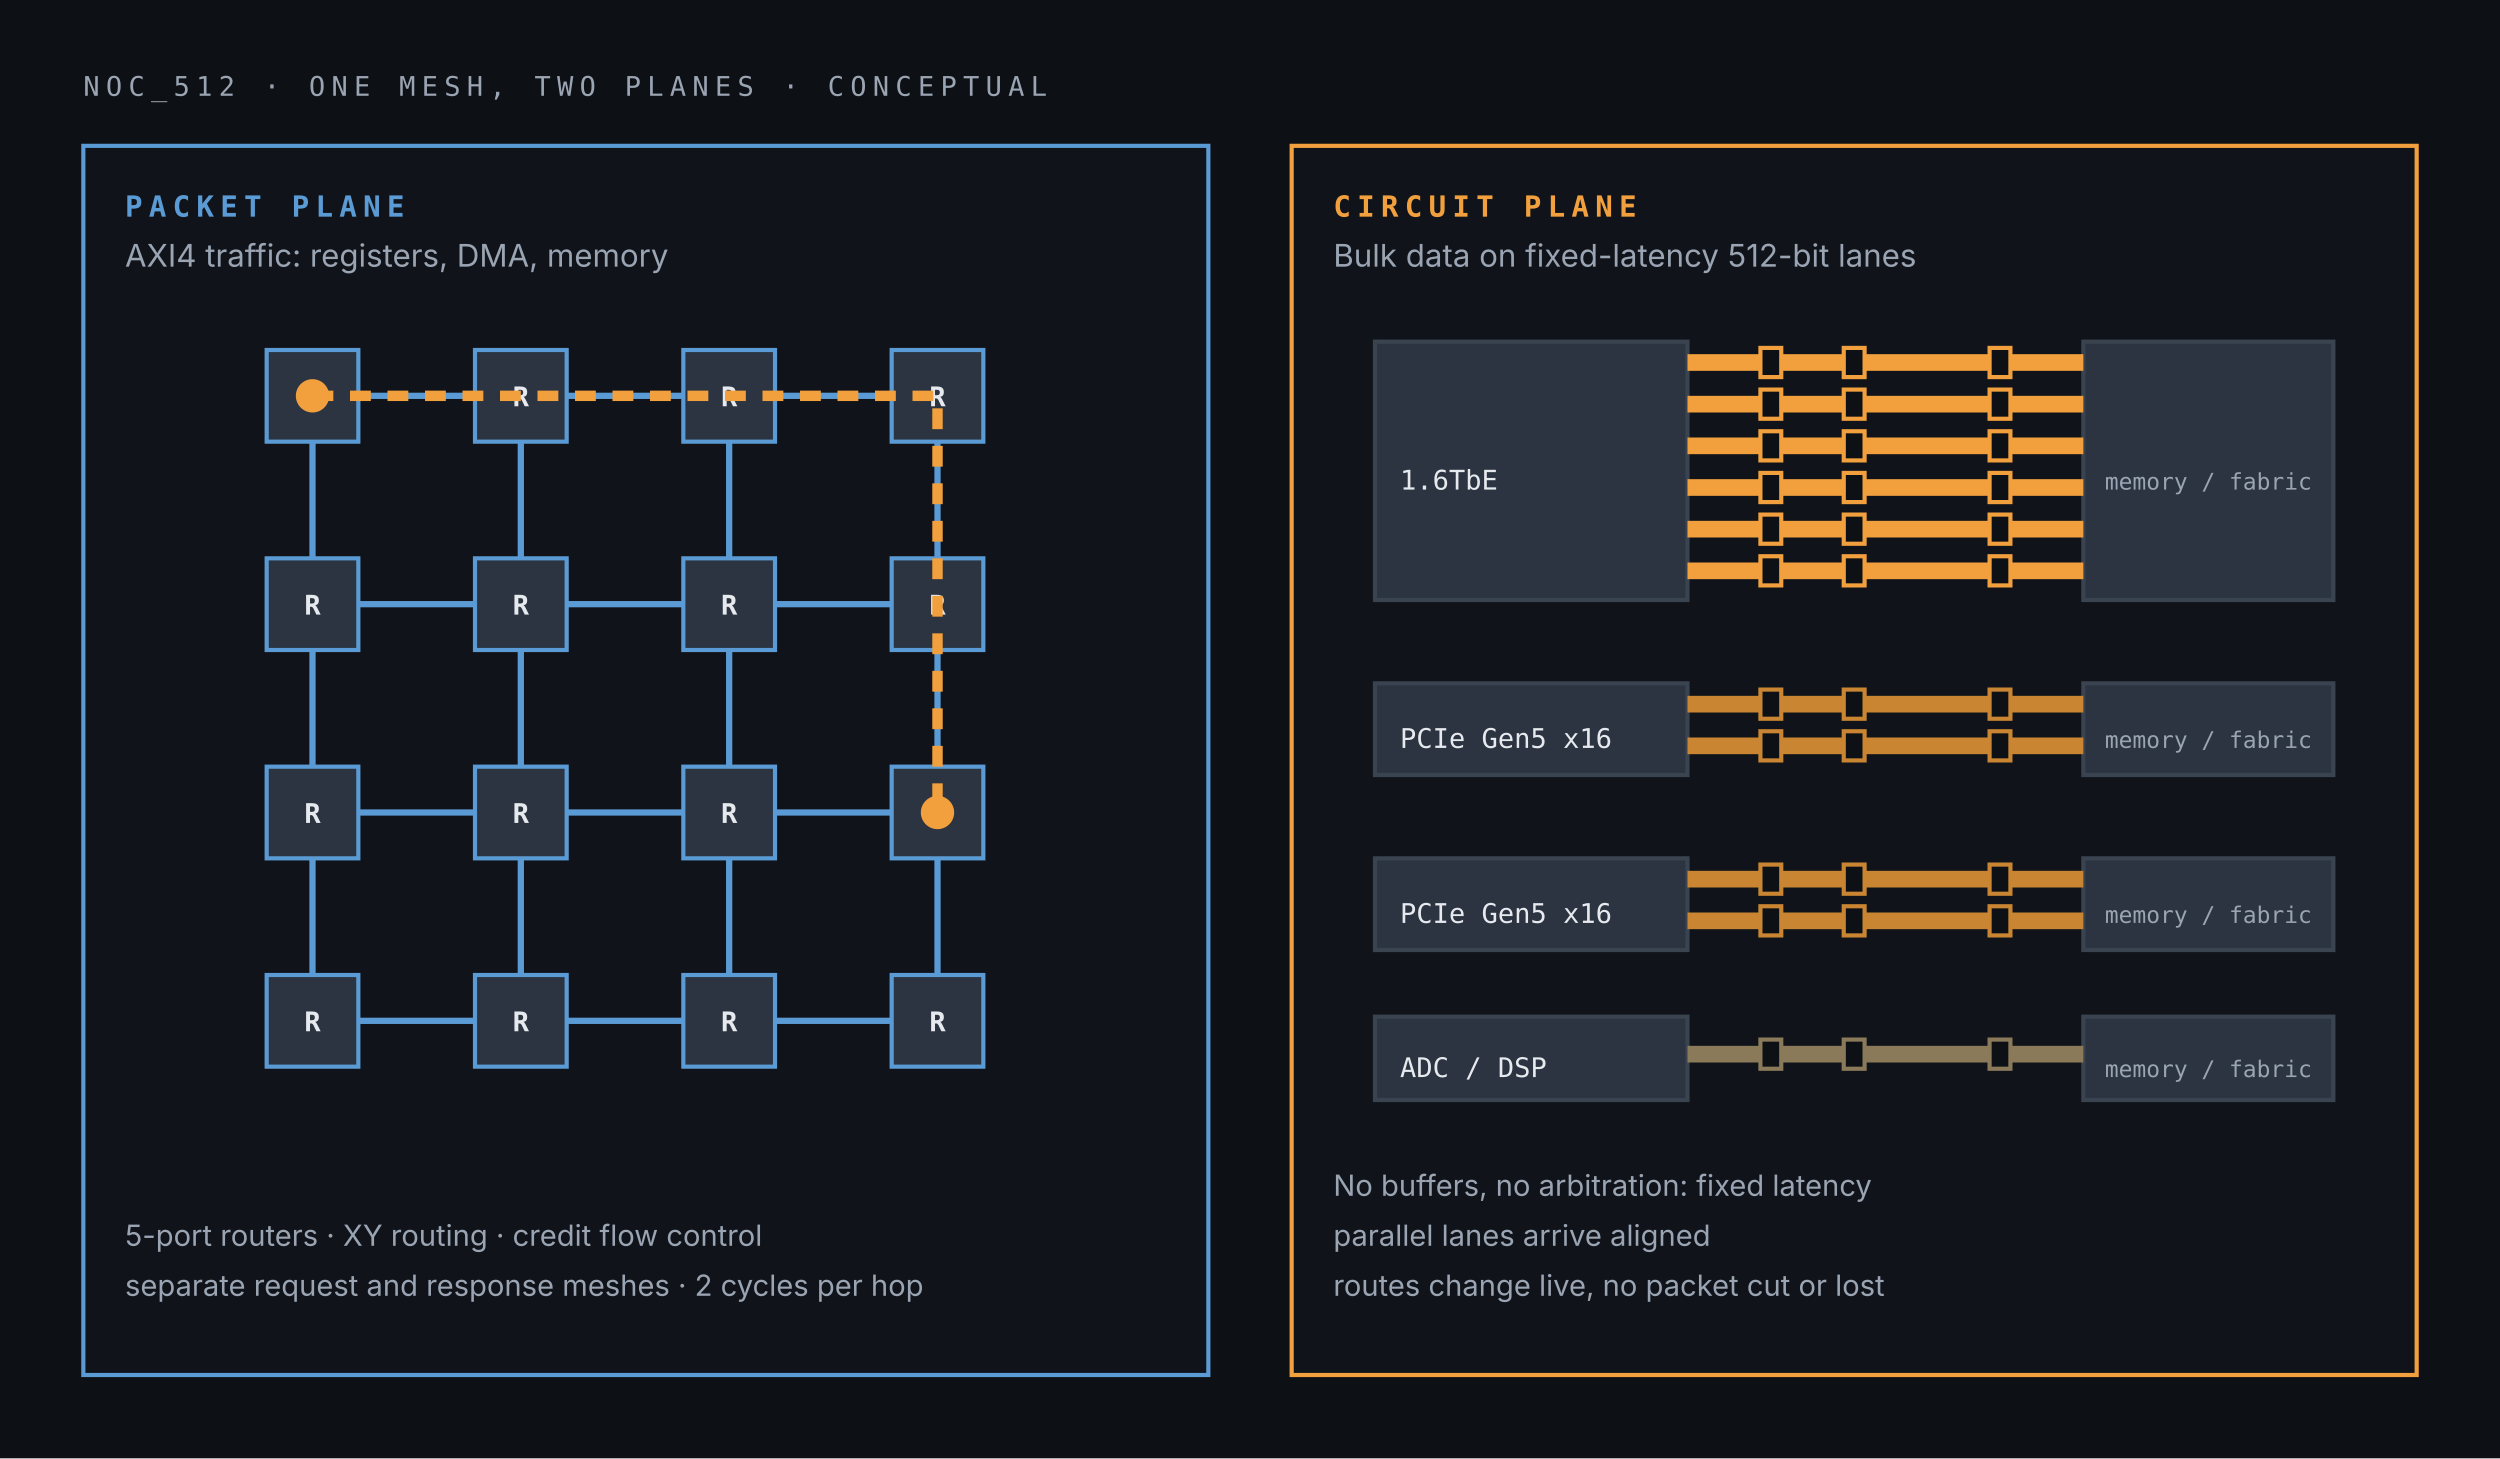
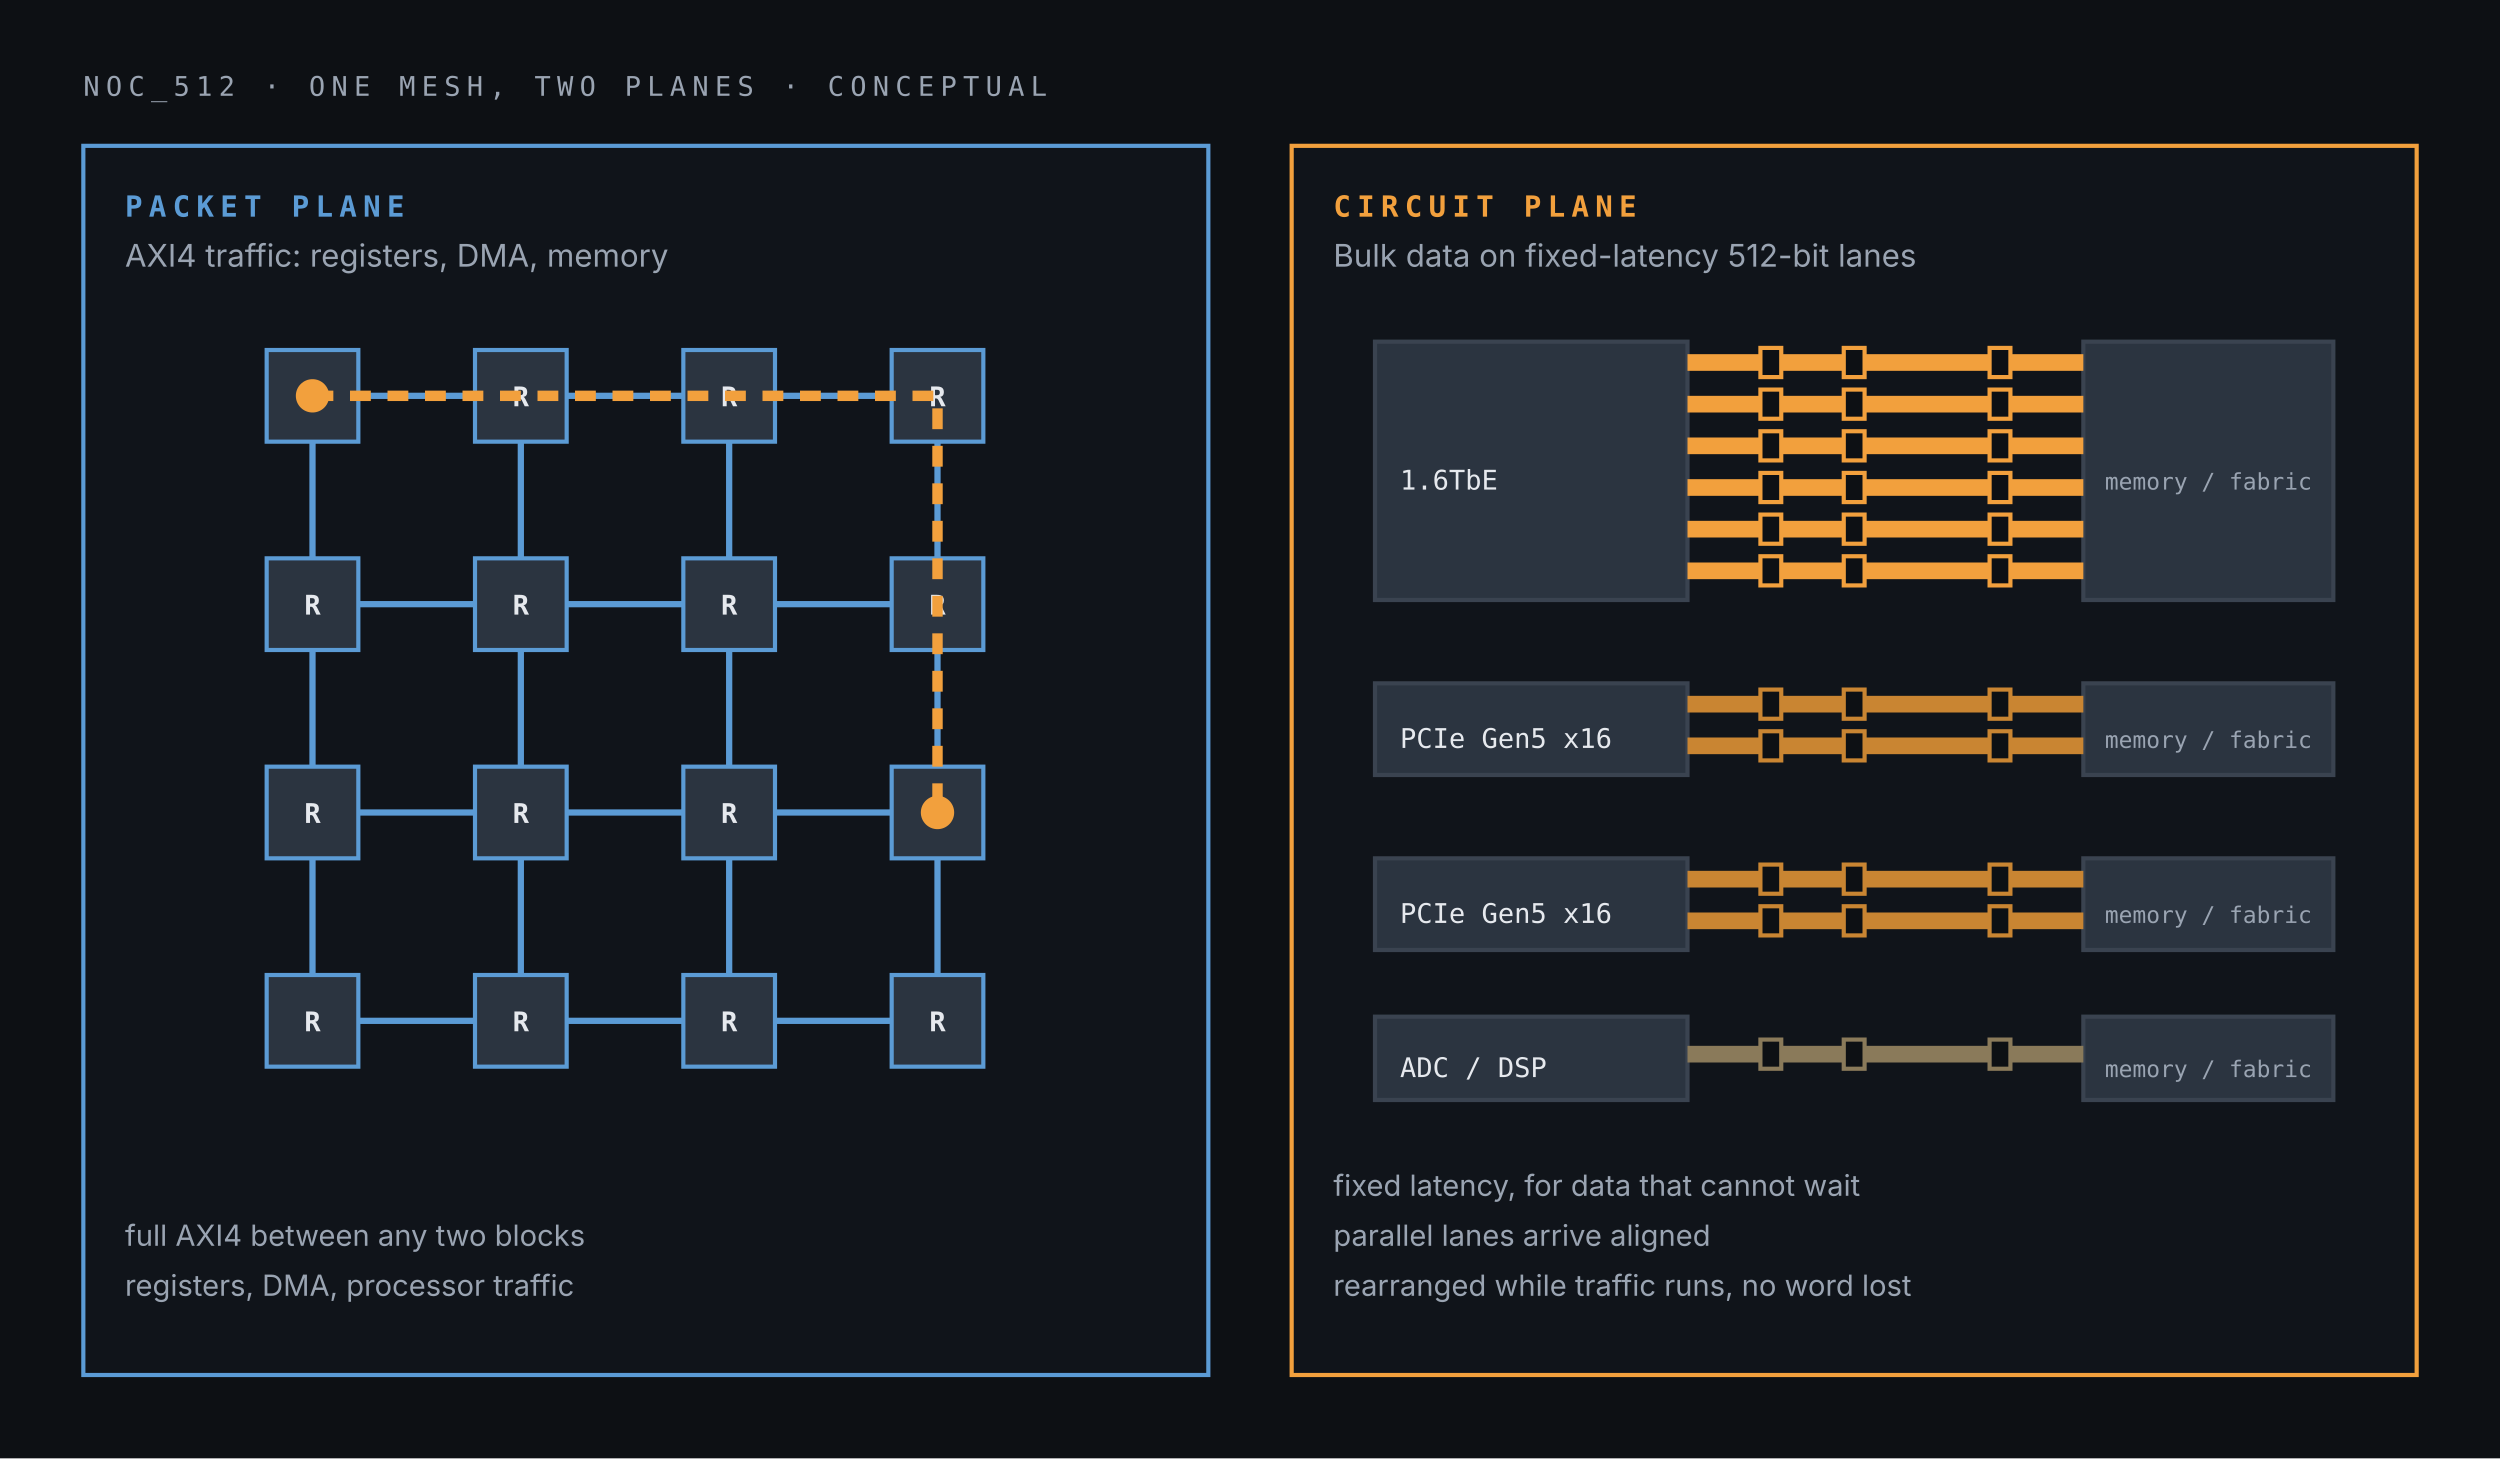
<svg xmlns="http://www.w3.org/2000/svg" viewBox="0 0 1200 700" width="1200" height="700" role="img">
  <rect width="1200" height="700" fill="#0d1014" />
  <text x="40" y="46" font-family="DejaVu Sans Mono, ui-monospace, Menlo, monospace" font-size="13" fill="#9aa4b2" text-anchor="start" font-weight="400" letter-spacing="3">NOC_512 · ONE MESH, TWO PLANES · CONCEPTUAL</text>
  <rect x="40" y="70" width="540" height="590" fill="#10141a" stroke="#5b9bd5" stroke-width="2" />
  <text x="60" y="104" font-family="DejaVu Sans Mono, ui-monospace, Menlo, monospace" font-size="14" fill="#5b9bd5" text-anchor="start" font-weight="700" letter-spacing="3">PACKET PLANE</text>
  <text x="60" y="128" font-family="Inter, system-ui, -apple-system, Segoe UI, Roboto, sans-serif" font-size="15" fill="#9aa4b2" text-anchor="start" font-weight="400" letter-spacing="0">AXI4 traffic: registers, DMA, memory</text>
  <line x1="150" y1="190" x2="450" y2="190" stroke="#5b9bd5" stroke-width="3" />
  <line x1="150" y1="190" x2="150" y2="490" stroke="#5b9bd5" stroke-width="3" />
  <line x1="150" y1="290" x2="450" y2="290" stroke="#5b9bd5" stroke-width="3" />
  <line x1="250" y1="190" x2="250" y2="490" stroke="#5b9bd5" stroke-width="3" />
  <line x1="150" y1="390" x2="450" y2="390" stroke="#5b9bd5" stroke-width="3" />
  <line x1="350" y1="190" x2="350" y2="490" stroke="#5b9bd5" stroke-width="3" />
  <line x1="150" y1="490" x2="450" y2="490" stroke="#5b9bd5" stroke-width="3" />
  <line x1="450" y1="190" x2="450" y2="490" stroke="#5b9bd5" stroke-width="3" />
  <rect x="128" y="168" width="44" height="44" fill="#2b3440" stroke="#5b9bd5" stroke-width="2" />
  <text x="150" y="195" font-family="DejaVu Sans Mono, ui-monospace, Menlo, monospace" font-size="13" fill="#e6e9ee" text-anchor="middle" font-weight="700" letter-spacing="0">R</text>
  <rect x="128" y="268" width="44" height="44" fill="#2b3440" stroke="#5b9bd5" stroke-width="2" />
  <text x="150" y="295" font-family="DejaVu Sans Mono, ui-monospace, Menlo, monospace" font-size="13" fill="#e6e9ee" text-anchor="middle" font-weight="700" letter-spacing="0">R</text>
  <rect x="128" y="368" width="44" height="44" fill="#2b3440" stroke="#5b9bd5" stroke-width="2" />
  <text x="150" y="395" font-family="DejaVu Sans Mono, ui-monospace, Menlo, monospace" font-size="13" fill="#e6e9ee" text-anchor="middle" font-weight="700" letter-spacing="0">R</text>
  <rect x="128" y="468" width="44" height="44" fill="#2b3440" stroke="#5b9bd5" stroke-width="2" />
  <text x="150" y="495" font-family="DejaVu Sans Mono, ui-monospace, Menlo, monospace" font-size="13" fill="#e6e9ee" text-anchor="middle" font-weight="700" letter-spacing="0">R</text>
  <rect x="228" y="168" width="44" height="44" fill="#2b3440" stroke="#5b9bd5" stroke-width="2" />
  <text x="250" y="195" font-family="DejaVu Sans Mono, ui-monospace, Menlo, monospace" font-size="13" fill="#e6e9ee" text-anchor="middle" font-weight="700" letter-spacing="0">R</text>
  <rect x="228" y="268" width="44" height="44" fill="#2b3440" stroke="#5b9bd5" stroke-width="2" />
  <text x="250" y="295" font-family="DejaVu Sans Mono, ui-monospace, Menlo, monospace" font-size="13" fill="#e6e9ee" text-anchor="middle" font-weight="700" letter-spacing="0">R</text>
  <rect x="228" y="368" width="44" height="44" fill="#2b3440" stroke="#5b9bd5" stroke-width="2" />
  <text x="250" y="395" font-family="DejaVu Sans Mono, ui-monospace, Menlo, monospace" font-size="13" fill="#e6e9ee" text-anchor="middle" font-weight="700" letter-spacing="0">R</text>
  <rect x="228" y="468" width="44" height="44" fill="#2b3440" stroke="#5b9bd5" stroke-width="2" />
  <text x="250" y="495" font-family="DejaVu Sans Mono, ui-monospace, Menlo, monospace" font-size="13" fill="#e6e9ee" text-anchor="middle" font-weight="700" letter-spacing="0">R</text>
  <rect x="328" y="168" width="44" height="44" fill="#2b3440" stroke="#5b9bd5" stroke-width="2" />
  <text x="350" y="195" font-family="DejaVu Sans Mono, ui-monospace, Menlo, monospace" font-size="13" fill="#e6e9ee" text-anchor="middle" font-weight="700" letter-spacing="0">R</text>
  <rect x="328" y="268" width="44" height="44" fill="#2b3440" stroke="#5b9bd5" stroke-width="2" />
  <text x="350" y="295" font-family="DejaVu Sans Mono, ui-monospace, Menlo, monospace" font-size="13" fill="#e6e9ee" text-anchor="middle" font-weight="700" letter-spacing="0">R</text>
  <rect x="328" y="368" width="44" height="44" fill="#2b3440" stroke="#5b9bd5" stroke-width="2" />
  <text x="350" y="395" font-family="DejaVu Sans Mono, ui-monospace, Menlo, monospace" font-size="13" fill="#e6e9ee" text-anchor="middle" font-weight="700" letter-spacing="0">R</text>
  <rect x="328" y="468" width="44" height="44" fill="#2b3440" stroke="#5b9bd5" stroke-width="2" />
  <text x="350" y="495" font-family="DejaVu Sans Mono, ui-monospace, Menlo, monospace" font-size="13" fill="#e6e9ee" text-anchor="middle" font-weight="700" letter-spacing="0">R</text>
  <rect x="428" y="168" width="44" height="44" fill="#2b3440" stroke="#5b9bd5" stroke-width="2" />
  <text x="450" y="195" font-family="DejaVu Sans Mono, ui-monospace, Menlo, monospace" font-size="13" fill="#e6e9ee" text-anchor="middle" font-weight="700" letter-spacing="0">R</text>
  <rect x="428" y="268" width="44" height="44" fill="#2b3440" stroke="#5b9bd5" stroke-width="2" />
  <text x="450" y="295" font-family="DejaVu Sans Mono, ui-monospace, Menlo, monospace" font-size="13" fill="#e6e9ee" text-anchor="middle" font-weight="700" letter-spacing="0">R</text>
  <rect x="428" y="368" width="44" height="44" fill="#2b3440" stroke="#5b9bd5" stroke-width="2" />
  <text x="450" y="395" font-family="DejaVu Sans Mono, ui-monospace, Menlo, monospace" font-size="13" fill="#e6e9ee" text-anchor="middle" font-weight="700" letter-spacing="0">R</text>
  <rect x="428" y="468" width="44" height="44" fill="#2b3440" stroke="#5b9bd5" stroke-width="2" />
  <text x="450" y="495" font-family="DejaVu Sans Mono, ui-monospace, Menlo, monospace" font-size="13" fill="#e6e9ee" text-anchor="middle" font-weight="700" letter-spacing="0">R</text>
  <path d="M150 190 H450 V390" fill="none" stroke="#f2a03d" stroke-width="5" stroke-dasharray="10 8" />
  <circle cx="150" cy="190" r="8" fill="#f2a03d" />
  <circle cx="450" cy="390" r="8" fill="#f2a03d" />
-   <text x="60" y="598" font-family="Inter, system-ui, -apple-system, Segoe UI, Roboto, sans-serif" font-size="14" fill="#9aa4b2" text-anchor="start" font-weight="400" letter-spacing="0">5-port routers · XY routing · credit flow control</text>
-   <text x="60" y="622" font-family="Inter, system-ui, -apple-system, Segoe UI, Roboto, sans-serif" font-size="14" fill="#9aa4b2" text-anchor="start" font-weight="400" letter-spacing="0">separate request and response meshes · 2 cycles per hop</text>
+   <text x="60" y="598" font-family="Inter, system-ui, -apple-system, Segoe UI, Roboto, sans-serif" font-size="14" fill="#9aa4b2" text-anchor="start" font-weight="400" letter-spacing="0">full AXI4 between any two blocks</text>
+   <text x="60" y="622" font-family="Inter, system-ui, -apple-system, Segoe UI, Roboto, sans-serif" font-size="14" fill="#9aa4b2" text-anchor="start" font-weight="400" letter-spacing="0">registers, DMA, processor traffic</text>
  <rect x="620" y="70" width="540" height="590" fill="#10141a" stroke="#f2a03d" stroke-width="2" />
  <text x="640" y="104" font-family="DejaVu Sans Mono, ui-monospace, Menlo, monospace" font-size="14" fill="#f2a03d" text-anchor="start" font-weight="700" letter-spacing="3">CIRCUIT PLANE</text>
  <text x="640" y="128" font-family="Inter, system-ui, -apple-system, Segoe UI, Roboto, sans-serif" font-size="15" fill="#9aa4b2" text-anchor="start" font-weight="400" letter-spacing="0">Bulk data on fixed-latency 512-bit lanes</text>
  <rect x="660" y="164.0" width="150" height="124" fill="#2b3440" stroke="#3a4350" stroke-width="2" />
  <text x="672" y="235" font-family="DejaVu Sans Mono, ui-monospace, Menlo, monospace" font-size="13" fill="#e6e9ee" text-anchor="start" font-weight="400" letter-spacing="0">1.6TbE</text>
  <rect x="1000" y="164.0" width="120" height="124" fill="#2b3440" stroke="#3a4350" stroke-width="2" />
  <text x="1060" y="235" font-family="DejaVu Sans Mono, ui-monospace, Menlo, monospace" font-size="11" fill="#9aa4b2" text-anchor="middle" font-weight="400" letter-spacing="0">memory / fabric</text>
  <line x1="810" y1="174" x2="1000" y2="174" stroke="#f2a03d" stroke-width="8" />
  <rect x="845" y="167" width="10" height="14" fill="#0d1014" stroke="#f2a03d" stroke-width="2" />
  <rect x="885.0" y="167" width="10" height="14" fill="#0d1014" stroke="#f2a03d" stroke-width="2" />
  <rect x="955" y="167" width="10" height="14" fill="#0d1014" stroke="#f2a03d" stroke-width="2" />
  <line x1="810" y1="194" x2="1000" y2="194" stroke="#f2a03d" stroke-width="8" />
  <rect x="845" y="187" width="10" height="14" fill="#0d1014" stroke="#f2a03d" stroke-width="2" />
  <rect x="885.0" y="187" width="10" height="14" fill="#0d1014" stroke="#f2a03d" stroke-width="2" />
  <rect x="955" y="187" width="10" height="14" fill="#0d1014" stroke="#f2a03d" stroke-width="2" />
  <line x1="810" y1="214" x2="1000" y2="214" stroke="#f2a03d" stroke-width="8" />
  <rect x="845" y="207" width="10" height="14" fill="#0d1014" stroke="#f2a03d" stroke-width="2" />
  <rect x="885.0" y="207" width="10" height="14" fill="#0d1014" stroke="#f2a03d" stroke-width="2" />
  <rect x="955" y="207" width="10" height="14" fill="#0d1014" stroke="#f2a03d" stroke-width="2" />
  <line x1="810" y1="234" x2="1000" y2="234" stroke="#f2a03d" stroke-width="8" />
  <rect x="845" y="227" width="10" height="14" fill="#0d1014" stroke="#f2a03d" stroke-width="2" />
  <rect x="885.0" y="227" width="10" height="14" fill="#0d1014" stroke="#f2a03d" stroke-width="2" />
  <rect x="955" y="227" width="10" height="14" fill="#0d1014" stroke="#f2a03d" stroke-width="2" />
  <line x1="810" y1="254" x2="1000" y2="254" stroke="#f2a03d" stroke-width="8" />
  <rect x="845" y="247" width="10" height="14" fill="#0d1014" stroke="#f2a03d" stroke-width="2" />
  <rect x="885.0" y="247" width="10" height="14" fill="#0d1014" stroke="#f2a03d" stroke-width="2" />
  <rect x="955" y="247" width="10" height="14" fill="#0d1014" stroke="#f2a03d" stroke-width="2" />
  <line x1="810" y1="274" x2="1000" y2="274" stroke="#f2a03d" stroke-width="8" />
  <rect x="845" y="267" width="10" height="14" fill="#0d1014" stroke="#f2a03d" stroke-width="2" />
  <rect x="885.0" y="267" width="10" height="14" fill="#0d1014" stroke="#f2a03d" stroke-width="2" />
  <rect x="955" y="267" width="10" height="14" fill="#0d1014" stroke="#f2a03d" stroke-width="2" />
  <rect x="660" y="328.0" width="150" height="44" fill="#2b3440" stroke="#3a4350" stroke-width="2" />
  <text x="672" y="359" font-family="DejaVu Sans Mono, ui-monospace, Menlo, monospace" font-size="13" fill="#e6e9ee" text-anchor="start" font-weight="400" letter-spacing="0">PCIe Gen5 x16</text>
  <rect x="1000" y="328.0" width="120" height="44" fill="#2b3440" stroke="#3a4350" stroke-width="2" />
  <text x="1060" y="359" font-family="DejaVu Sans Mono, ui-monospace, Menlo, monospace" font-size="11" fill="#9aa4b2" text-anchor="middle" font-weight="400" letter-spacing="0">memory / fabric</text>
  <line x1="810" y1="338" x2="1000" y2="338" stroke="#c98532" stroke-width="8" />
  <rect x="845" y="331" width="10" height="14" fill="#0d1014" stroke="#c98532" stroke-width="2" />
  <rect x="885.0" y="331" width="10" height="14" fill="#0d1014" stroke="#c98532" stroke-width="2" />
  <rect x="955" y="331" width="10" height="14" fill="#0d1014" stroke="#c98532" stroke-width="2" />
  <line x1="810" y1="358" x2="1000" y2="358" stroke="#c98532" stroke-width="8" />
  <rect x="845" y="351" width="10" height="14" fill="#0d1014" stroke="#c98532" stroke-width="2" />
  <rect x="885.0" y="351" width="10" height="14" fill="#0d1014" stroke="#c98532" stroke-width="2" />
  <rect x="955" y="351" width="10" height="14" fill="#0d1014" stroke="#c98532" stroke-width="2" />
  <rect x="660" y="412.0" width="150" height="44" fill="#2b3440" stroke="#3a4350" stroke-width="2" />
  <text x="672" y="443" font-family="DejaVu Sans Mono, ui-monospace, Menlo, monospace" font-size="13" fill="#e6e9ee" text-anchor="start" font-weight="400" letter-spacing="0">PCIe Gen5 x16</text>
  <rect x="1000" y="412.0" width="120" height="44" fill="#2b3440" stroke="#3a4350" stroke-width="2" />
  <text x="1060" y="443" font-family="DejaVu Sans Mono, ui-monospace, Menlo, monospace" font-size="11" fill="#9aa4b2" text-anchor="middle" font-weight="400" letter-spacing="0">memory / fabric</text>
  <line x1="810" y1="422" x2="1000" y2="422" stroke="#c98532" stroke-width="8" />
  <rect x="845" y="415" width="10" height="14" fill="#0d1014" stroke="#c98532" stroke-width="2" />
  <rect x="885.0" y="415" width="10" height="14" fill="#0d1014" stroke="#c98532" stroke-width="2" />
  <rect x="955" y="415" width="10" height="14" fill="#0d1014" stroke="#c98532" stroke-width="2" />
  <line x1="810" y1="442" x2="1000" y2="442" stroke="#c98532" stroke-width="8" />
  <rect x="845" y="435" width="10" height="14" fill="#0d1014" stroke="#c98532" stroke-width="2" />
  <rect x="885.0" y="435" width="10" height="14" fill="#0d1014" stroke="#c98532" stroke-width="2" />
  <rect x="955" y="435" width="10" height="14" fill="#0d1014" stroke="#c98532" stroke-width="2" />
  <rect x="660" y="488.0" width="150" height="40" fill="#2b3440" stroke="#3a4350" stroke-width="2" />
  <text x="672" y="517" font-family="DejaVu Sans Mono, ui-monospace, Menlo, monospace" font-size="13" fill="#e6e9ee" text-anchor="start" font-weight="400" letter-spacing="0">ADC / DSP</text>
  <rect x="1000" y="488.0" width="120" height="40" fill="#2b3440" stroke="#3a4350" stroke-width="2" />
  <text x="1060" y="517" font-family="DejaVu Sans Mono, ui-monospace, Menlo, monospace" font-size="11" fill="#9aa4b2" text-anchor="middle" font-weight="400" letter-spacing="0">memory / fabric</text>
  <line x1="810" y1="506" x2="1000" y2="506" stroke="#8a7a5a" stroke-width="8" />
  <rect x="845" y="499" width="10" height="14" fill="#0d1014" stroke="#8a7a5a" stroke-width="2" />
  <rect x="885.0" y="499" width="10" height="14" fill="#0d1014" stroke="#8a7a5a" stroke-width="2" />
  <rect x="955" y="499" width="10" height="14" fill="#0d1014" stroke="#8a7a5a" stroke-width="2" />
-   <text x="640" y="574" font-family="Inter, system-ui, -apple-system, Segoe UI, Roboto, sans-serif" font-size="14" fill="#9aa4b2" text-anchor="start" font-weight="400" letter-spacing="0">No buffers, no arbitration: fixed latency</text>
+   <text x="640" y="574" font-family="Inter, system-ui, -apple-system, Segoe UI, Roboto, sans-serif" font-size="14" fill="#9aa4b2" text-anchor="start" font-weight="400" letter-spacing="0">fixed latency, for data that cannot wait</text>
  <text x="640" y="598" font-family="Inter, system-ui, -apple-system, Segoe UI, Roboto, sans-serif" font-size="14" fill="#9aa4b2" text-anchor="start" font-weight="400" letter-spacing="0">parallel lanes arrive aligned</text>
-   <text x="640" y="622" font-family="Inter, system-ui, -apple-system, Segoe UI, Roboto, sans-serif" font-size="14" fill="#9aa4b2" text-anchor="start" font-weight="400" letter-spacing="0">routes change live, no packet cut or lost</text>
+   <text x="640" y="622" font-family="Inter, system-ui, -apple-system, Segoe UI, Roboto, sans-serif" font-size="14" fill="#9aa4b2" text-anchor="start" font-weight="400" letter-spacing="0">rearranged while traffic runs, no word lost</text>
</svg>
